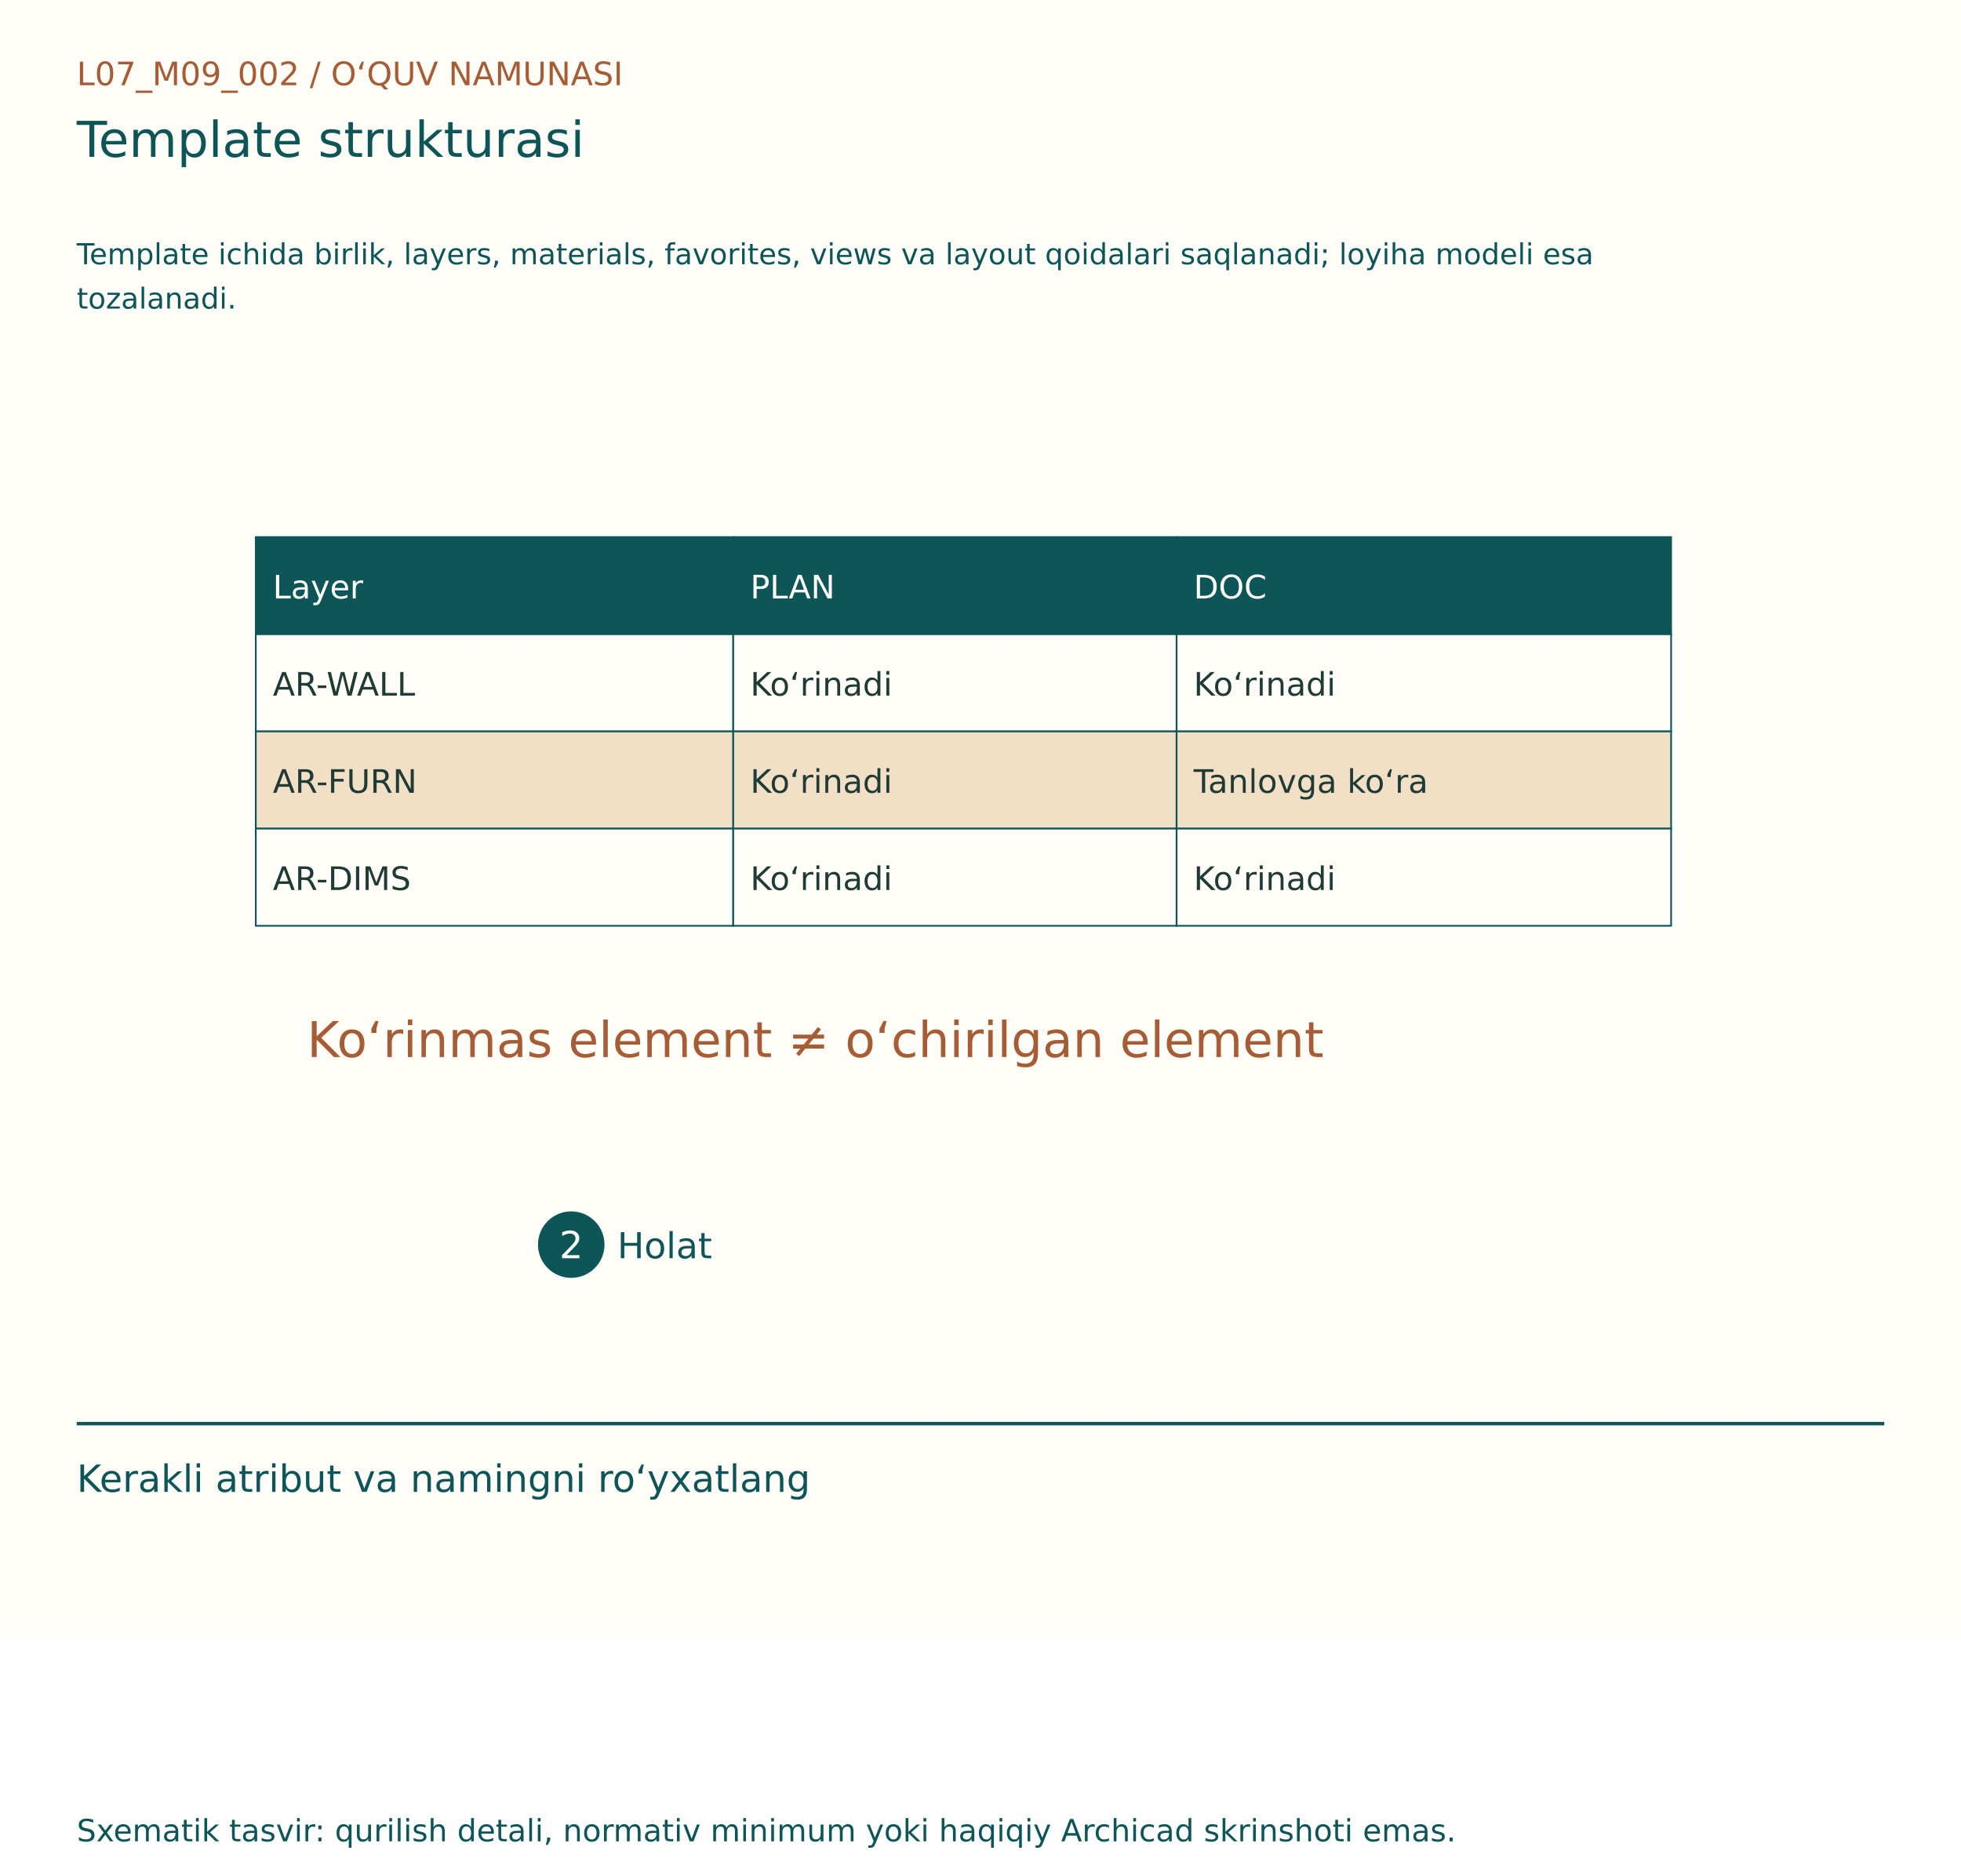
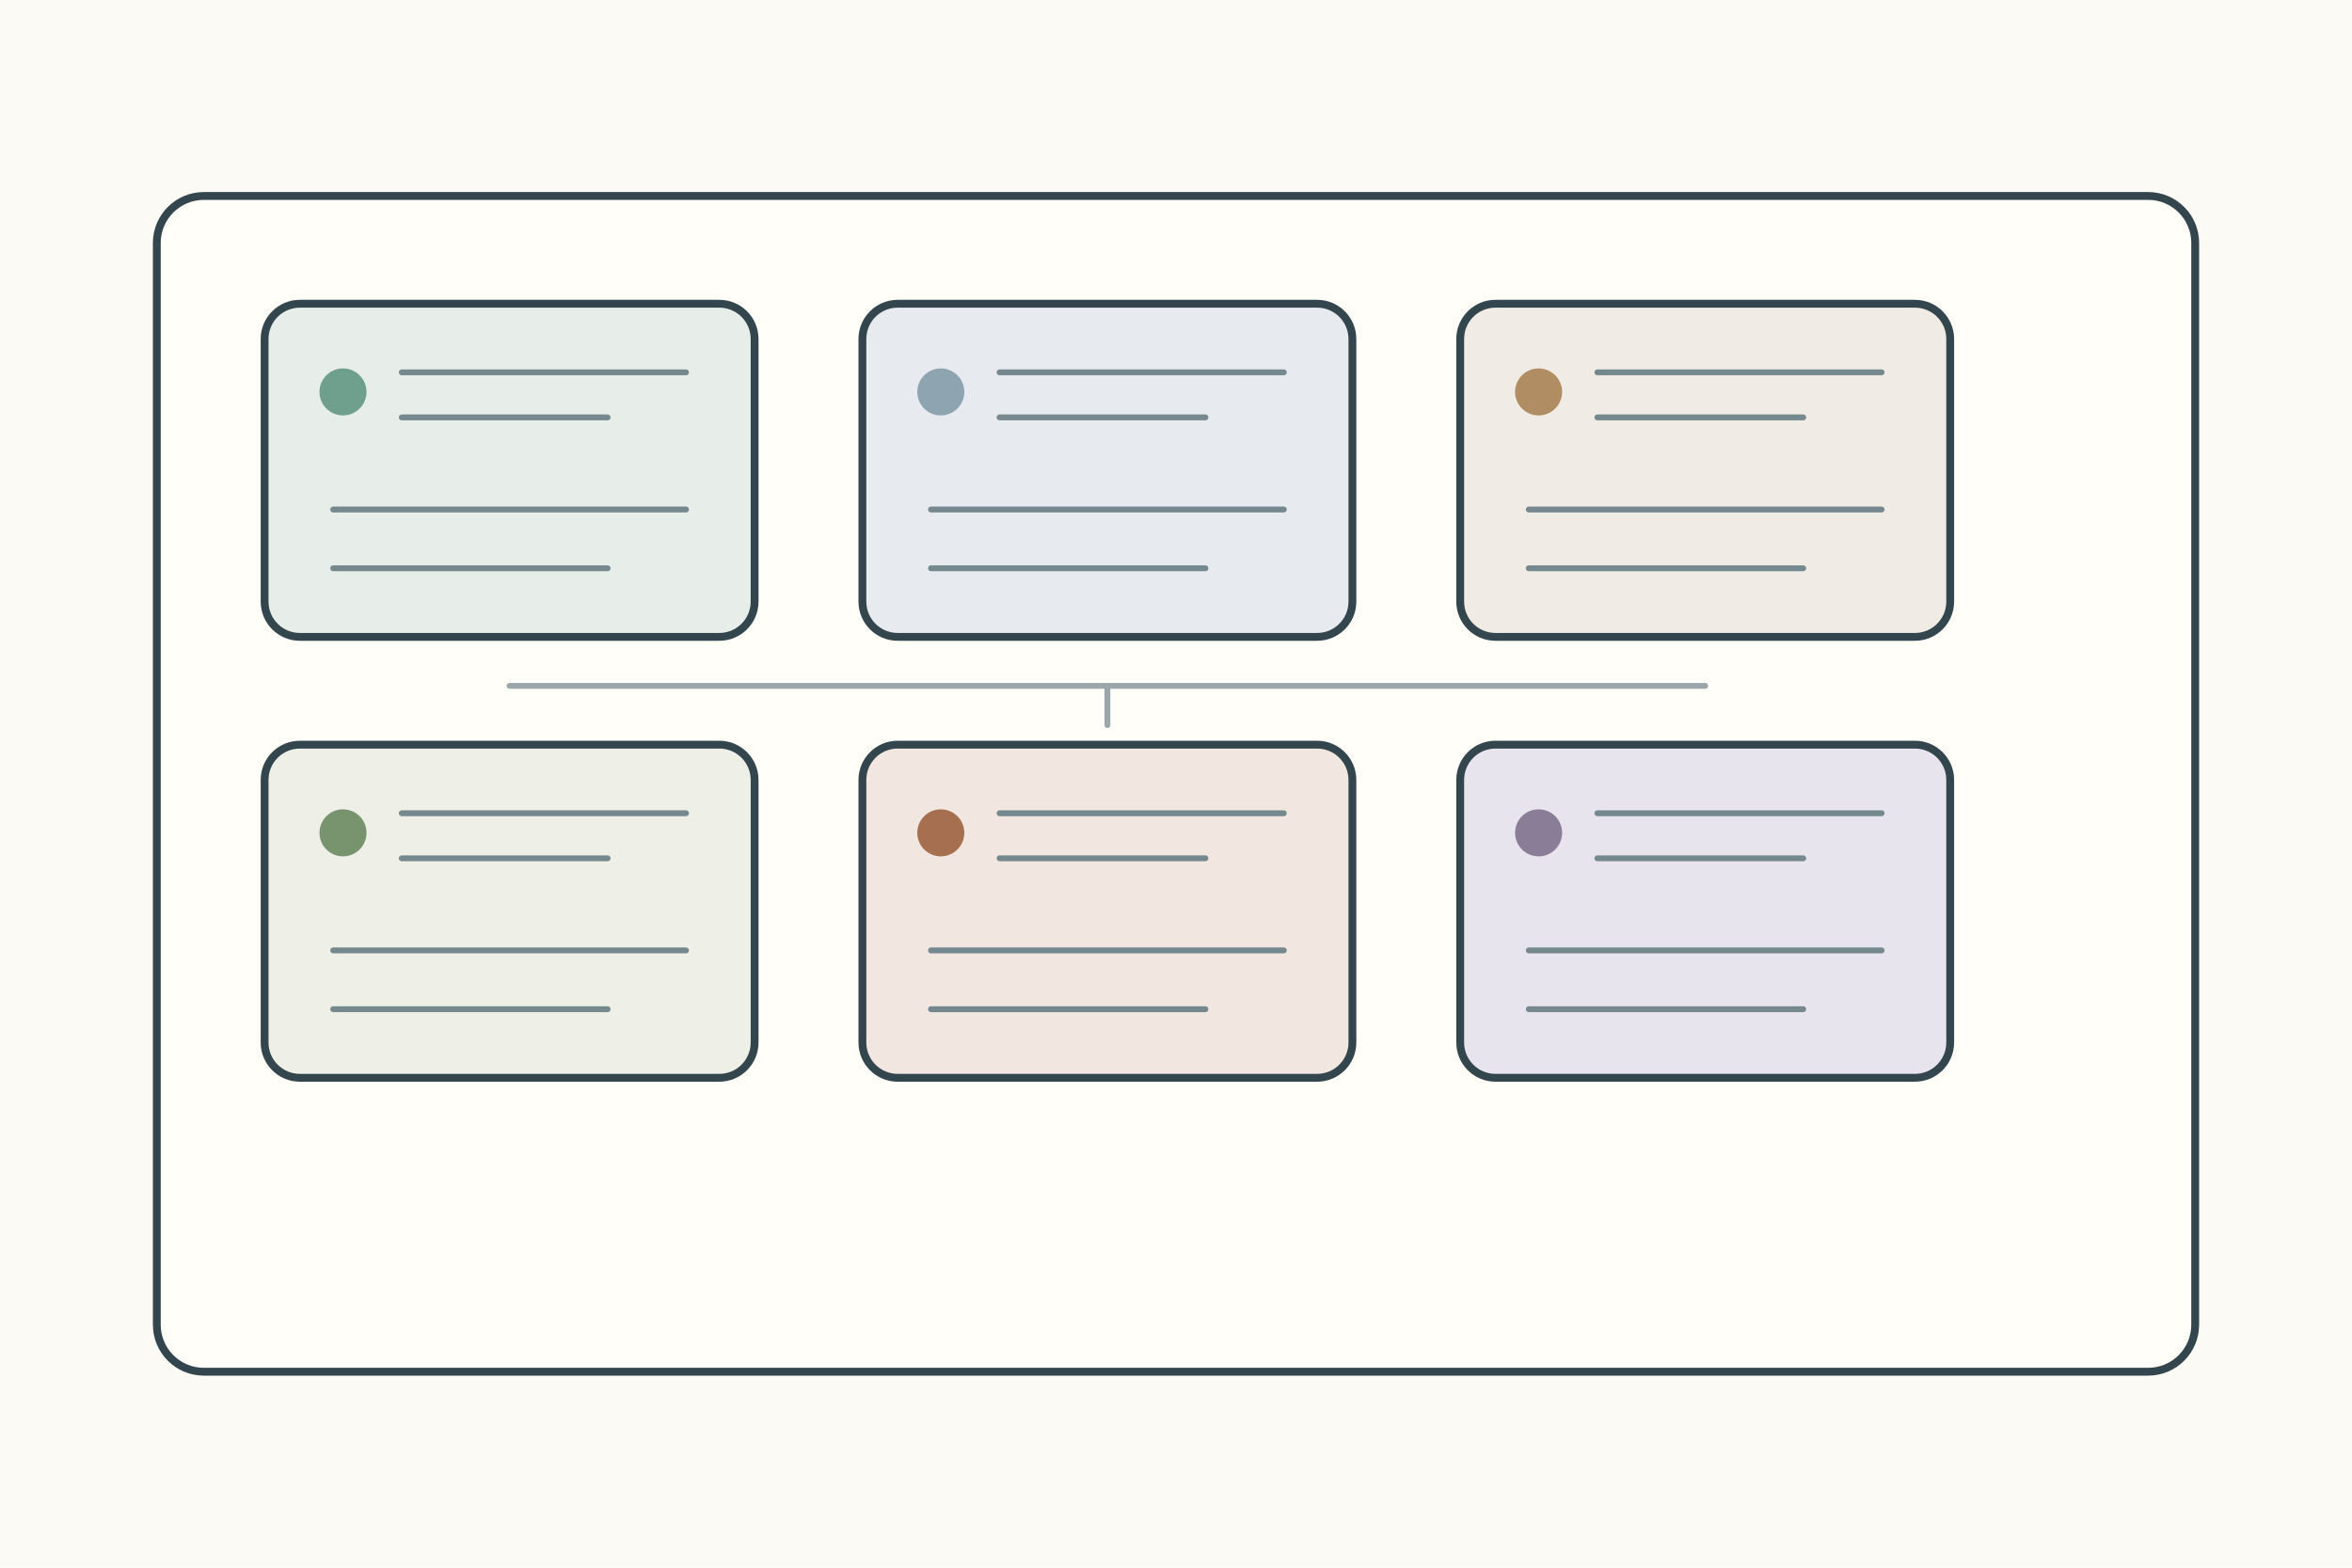
- <svg xmlns="http://www.w3.org/2000/svg" width="1150" height="1100" viewBox="0 0 1150 1100">
-   <rect width="1150" height="960" fill="#FFFDF7" />
-   <g font-family="DejaVu Sans, Segoe UI, sans-serif">
-     <text x="45" y="50" font-size="19" fill="#A65D35">L07_M09_002  /  O‘QUV NAMUNASI</text>
-     <text x="45" y="92" font-size="29" fill="#0E5558">Template strukturasi</text>
-     <text x="45" y="155" font-size="17" fill="#0E5558">Template ichida birlik, layers, materials, favorites, views va layout qoidalari saqlanadi; loyiha modeli esa</text>
-     <text x="45" y="181" font-size="17" fill="#0E5558">tozalanadi.</text>
-     <g transform="translate(0,80)">
-       <rect x="150" y="235" width="280" height="57" fill="#0E5558" stroke="#0E5558" stroke-width="1" />
-       <text x="160" y="271" font-size="19" fill="#FFFDF7">Layer</text>
-       <rect x="430" y="235" width="260" height="57" fill="#0E5558" stroke="#0E5558" stroke-width="1" />
-       <text x="440" y="271" font-size="19" fill="#FFFDF7">PLAN</text>
-       <rect x="690" y="235" width="290" height="57" fill="#0E5558" stroke="#0E5558" stroke-width="1" />
-       <text x="700" y="271" font-size="19" fill="#FFFDF7">DOC</text>
-       <rect x="150" y="292" width="280" height="57" fill="#FFFDF7" stroke="#0E5558" stroke-width="1" />
-       <text x="160" y="328" font-size="19" fill="#203B36">AR-WALL</text>
-       <rect x="430" y="292" width="260" height="57" fill="#FFFDF7" stroke="#0E5558" stroke-width="1" />
-       <text x="440" y="328" font-size="19" fill="#203B36">Ko‘rinadi</text>
-       <rect x="690" y="292" width="290" height="57" fill="#FFFDF7" stroke="#0E5558" stroke-width="1" />
-       <text x="700" y="328" font-size="19" fill="#203B36">Ko‘rinadi</text>
-       <rect x="150" y="349" width="280" height="57" fill="#F1DFC6" stroke="#0E5558" stroke-width="1" />
-       <text x="160" y="385" font-size="19" fill="#203B36">AR-FURN</text>
-       <rect x="430" y="349" width="260" height="57" fill="#F1DFC6" stroke="#0E5558" stroke-width="1" />
-       <text x="440" y="385" font-size="19" fill="#203B36">Ko‘rinadi</text>
-       <rect x="690" y="349" width="290" height="57" fill="#F1DFC6" stroke="#0E5558" stroke-width="1" />
-       <text x="700" y="385" font-size="19" fill="#203B36">Tanlovga ko‘ra</text>
-       <rect x="150" y="406" width="280" height="57" fill="#FFFDF7" stroke="#0E5558" stroke-width="1" />
-       <text x="160" y="442" font-size="19" fill="#203B36">AR-DIMS</text>
-       <rect x="430" y="406" width="260" height="57" fill="#FFFDF7" stroke="#0E5558" stroke-width="1" />
-       <text x="440" y="442" font-size="19" fill="#203B36">Ko‘rinadi</text>
-       <rect x="690" y="406" width="290" height="57" fill="#FFFDF7" stroke="#0E5558" stroke-width="1" />
-       <text x="700" y="442" font-size="19" fill="#203B36">Ko‘rinadi</text>
-       <text x="180" y="540" font-size="29" fill="#A65D35">Ko‘rinmas element ≠ o‘chirilgan element</text>
-       <circle cx="335" cy="650" r="18" fill="#0E5558" stroke="#0E5558" stroke-width="3" />
-       <text x="328" y="658" font-size="22" fill="#FFFDF7">2</text>
-       <text x="362" y="658" font-size="21" fill="#0E5558">Holat</text>
+ <svg xmlns="http://www.w3.org/2000/svg" width="1200" height="800">
+   <rect width="1200" height="800" fill="#fbfaf4" />
+   <g stroke="#34464d" stroke-width="4" fill="none" stroke-linecap="round">
+     <rect x="80" y="100" width="1040" height="600" rx="24" fill="#fffef9" />
+     <g transform="translate(135 155)">
+       <g>
+         <rect width="250" height="170" rx="18" fill="#e7eee9" />
+         <circle cx="40" cy="45" r="12" fill="#6f9f8d" stroke="none" />
+         <path d="M70 35h145M70 58h105M35 105h180M35 135h140" stroke="#75888d" stroke-width="3" />
+       </g>
+       <g transform="translate(305 0)">
+         <rect width="250" height="170" rx="18" fill="#e7ebef" />
+         <circle cx="40" cy="45" r="12" fill="#8ea4b0" stroke="none" />
+         <path d="M70 35h145M70 58h105M35 105h180M35 135h140" stroke="#75888d" stroke-width="3" />
+       </g>
+       <g transform="translate(610 0)">
+         <rect width="250" height="170" rx="18" fill="#f0ece5" />
+         <circle cx="40" cy="45" r="12" fill="#b08d63" stroke="none" />
+         <path d="M70 35h145M70 58h105M35 105h180M35 135h140" stroke="#75888d" stroke-width="3" />
+       </g>
+       <g transform="translate(0 225)">
+         <rect width="250" height="170" rx="18" fill="#eef0e8" />
+         <circle cx="40" cy="45" r="12" fill="#78946f" stroke="none" />
+         <path d="M70 35h145M70 58h105M35 105h180M35 135h140" stroke="#75888d" stroke-width="3" />
+       </g>
+       <g transform="translate(305 225)">
+         <rect width="250" height="170" rx="18" fill="#f1e7e0" />
+         <circle cx="40" cy="45" r="12" fill="#a66f50" stroke="none" />
+         <path d="M70 35h145M70 58h105M35 105h180M35 135h140" stroke="#75888d" stroke-width="3" />
+       </g>
+       <g transform="translate(610 225)">
+         <rect width="250" height="170" rx="18" fill="#e8e4ed" />
+         <circle cx="40" cy="45" r="12" fill="#8a7d98" stroke="none" />
+         <path d="M70 35h145M70 58h105M35 105h180M35 135h140" stroke="#75888d" stroke-width="3" />
+       </g>
+       <path d="M430 195v20M125 195h610" stroke="#9aa6a9" stroke-width="3" />
    </g>
-     <line x1="45" y1="835" x2="1105" y2="835" stroke="#0E5558" stroke-width="2" />
-     <text x="45" y="875" font-size="22" fill="#0E5558">Kerakli atribut va namingni ro‘yxatlang</text>
-     <text x="45" y="1080" font-size="18" fill="#0E5558">Sxematik tasvir: qurilish detali, normativ minimum yoki haqiqiy Archicad skrinshoti emas.</text>
  </g>
</svg>
